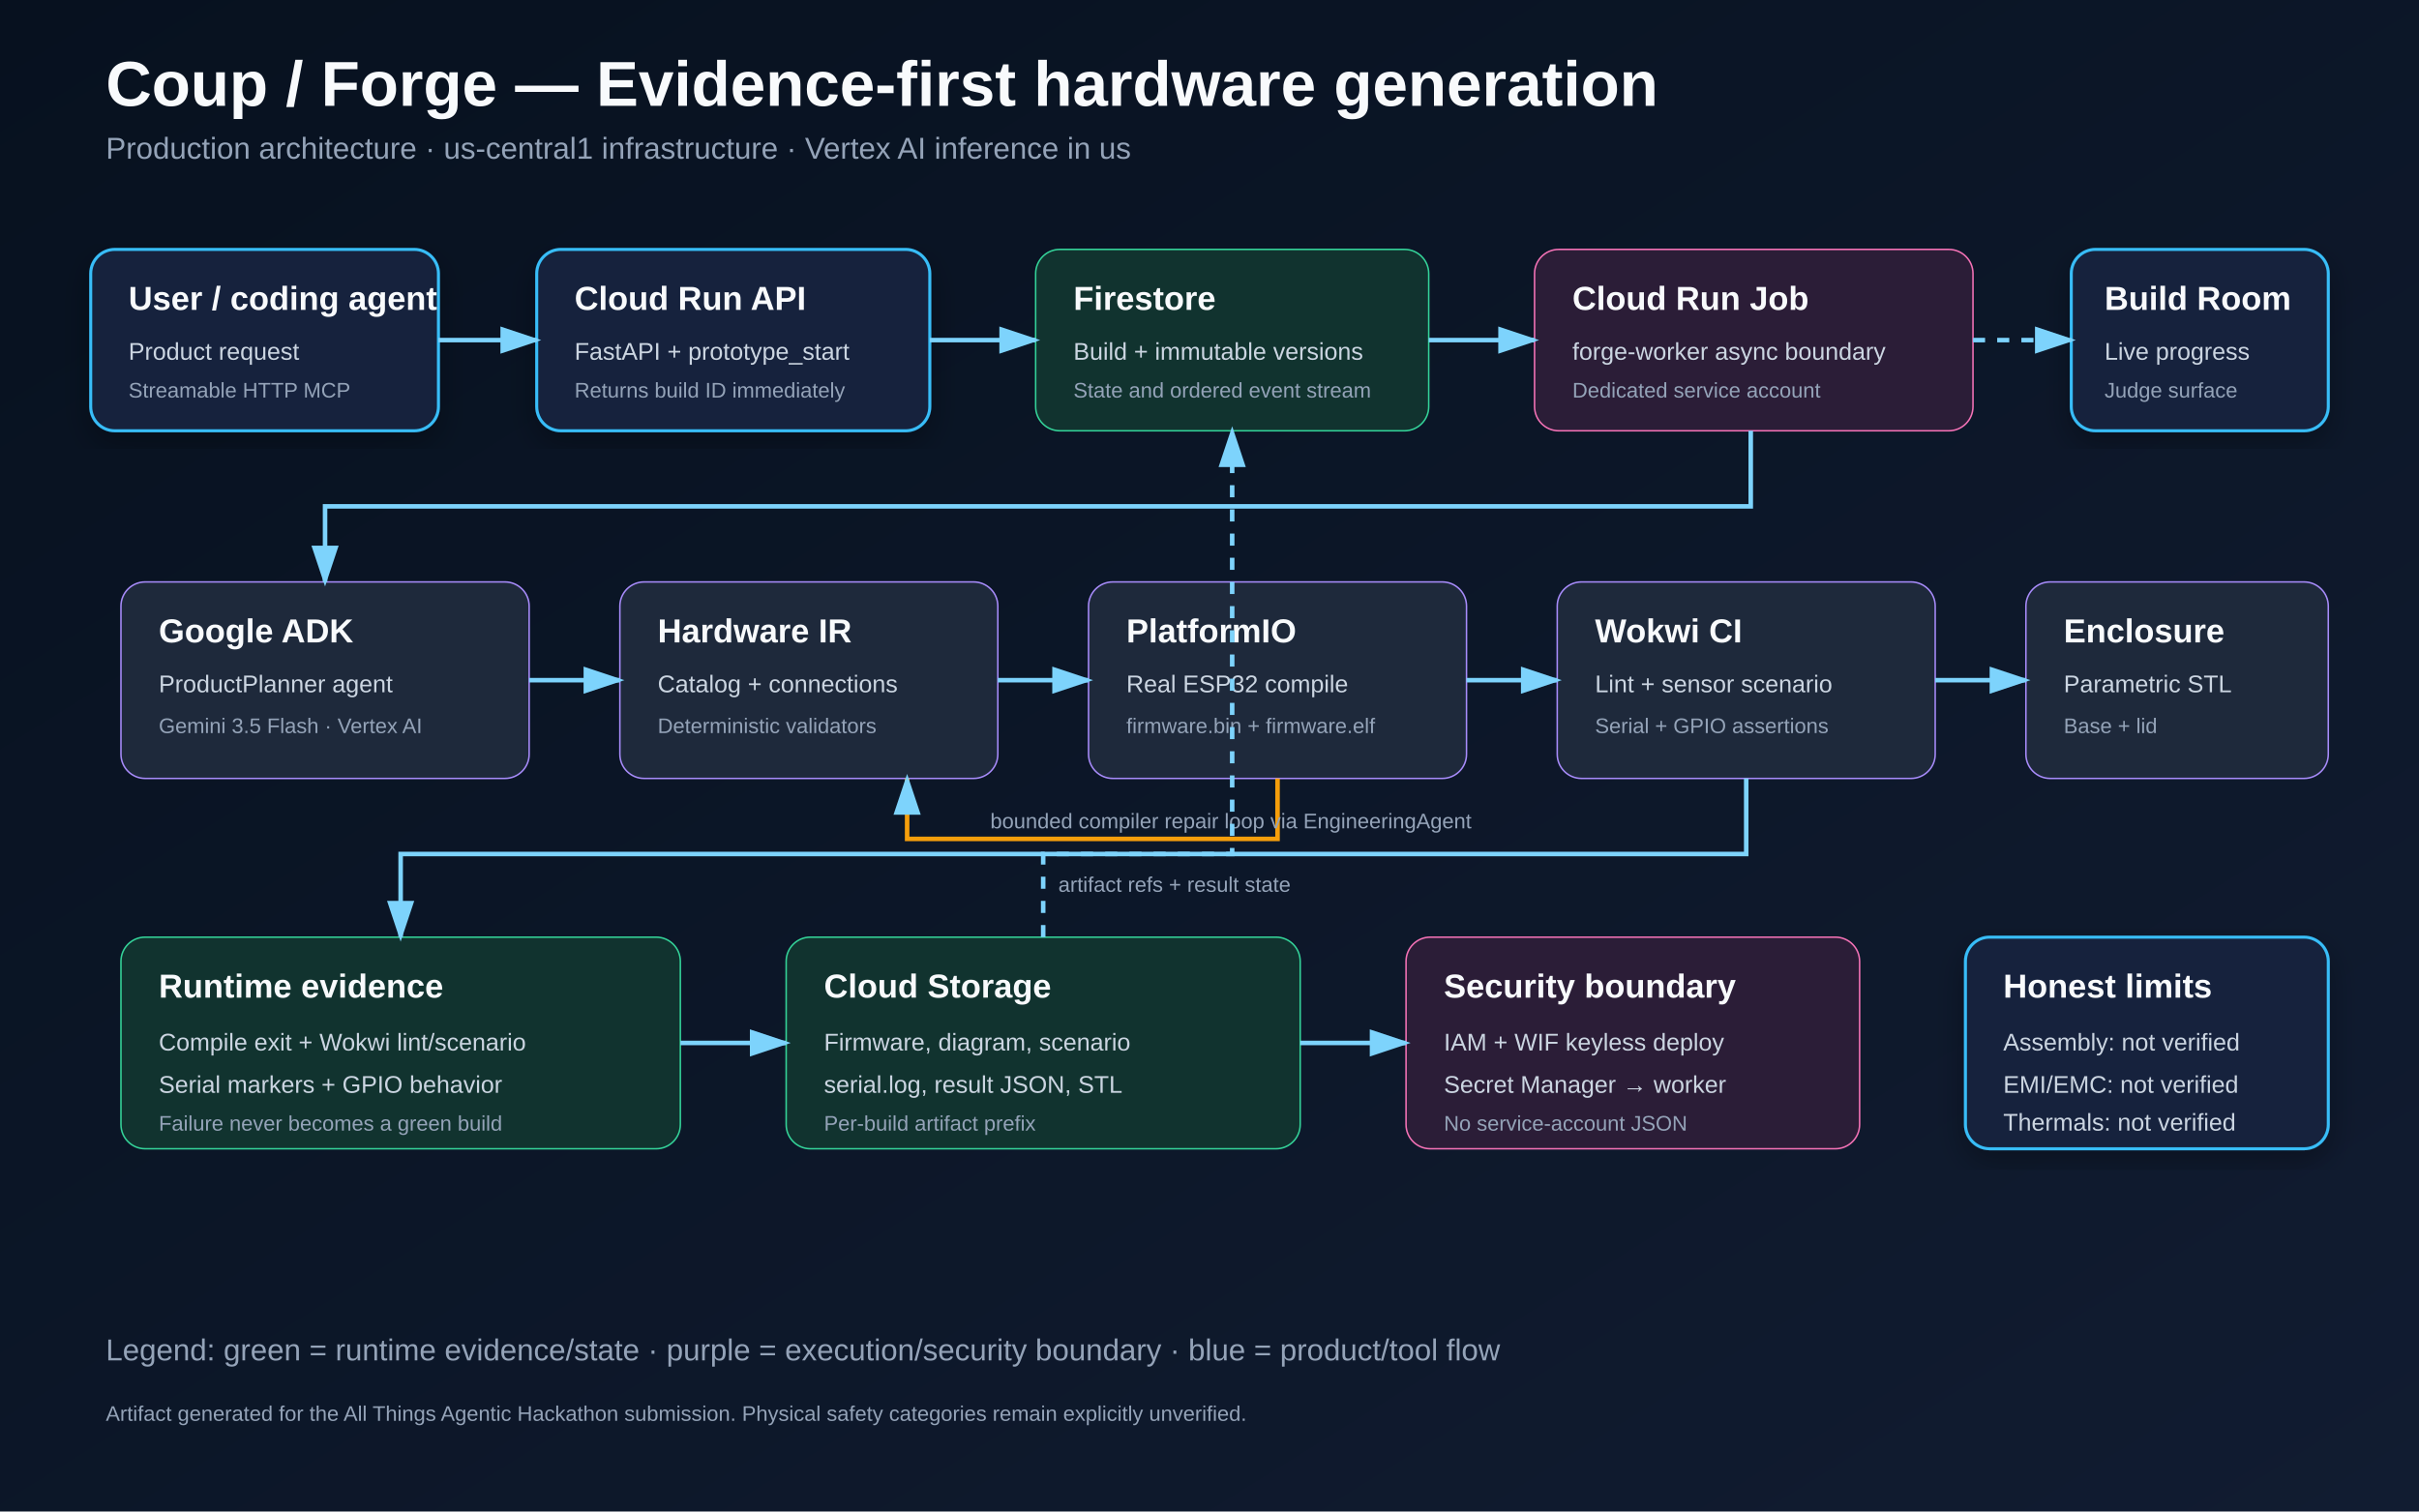
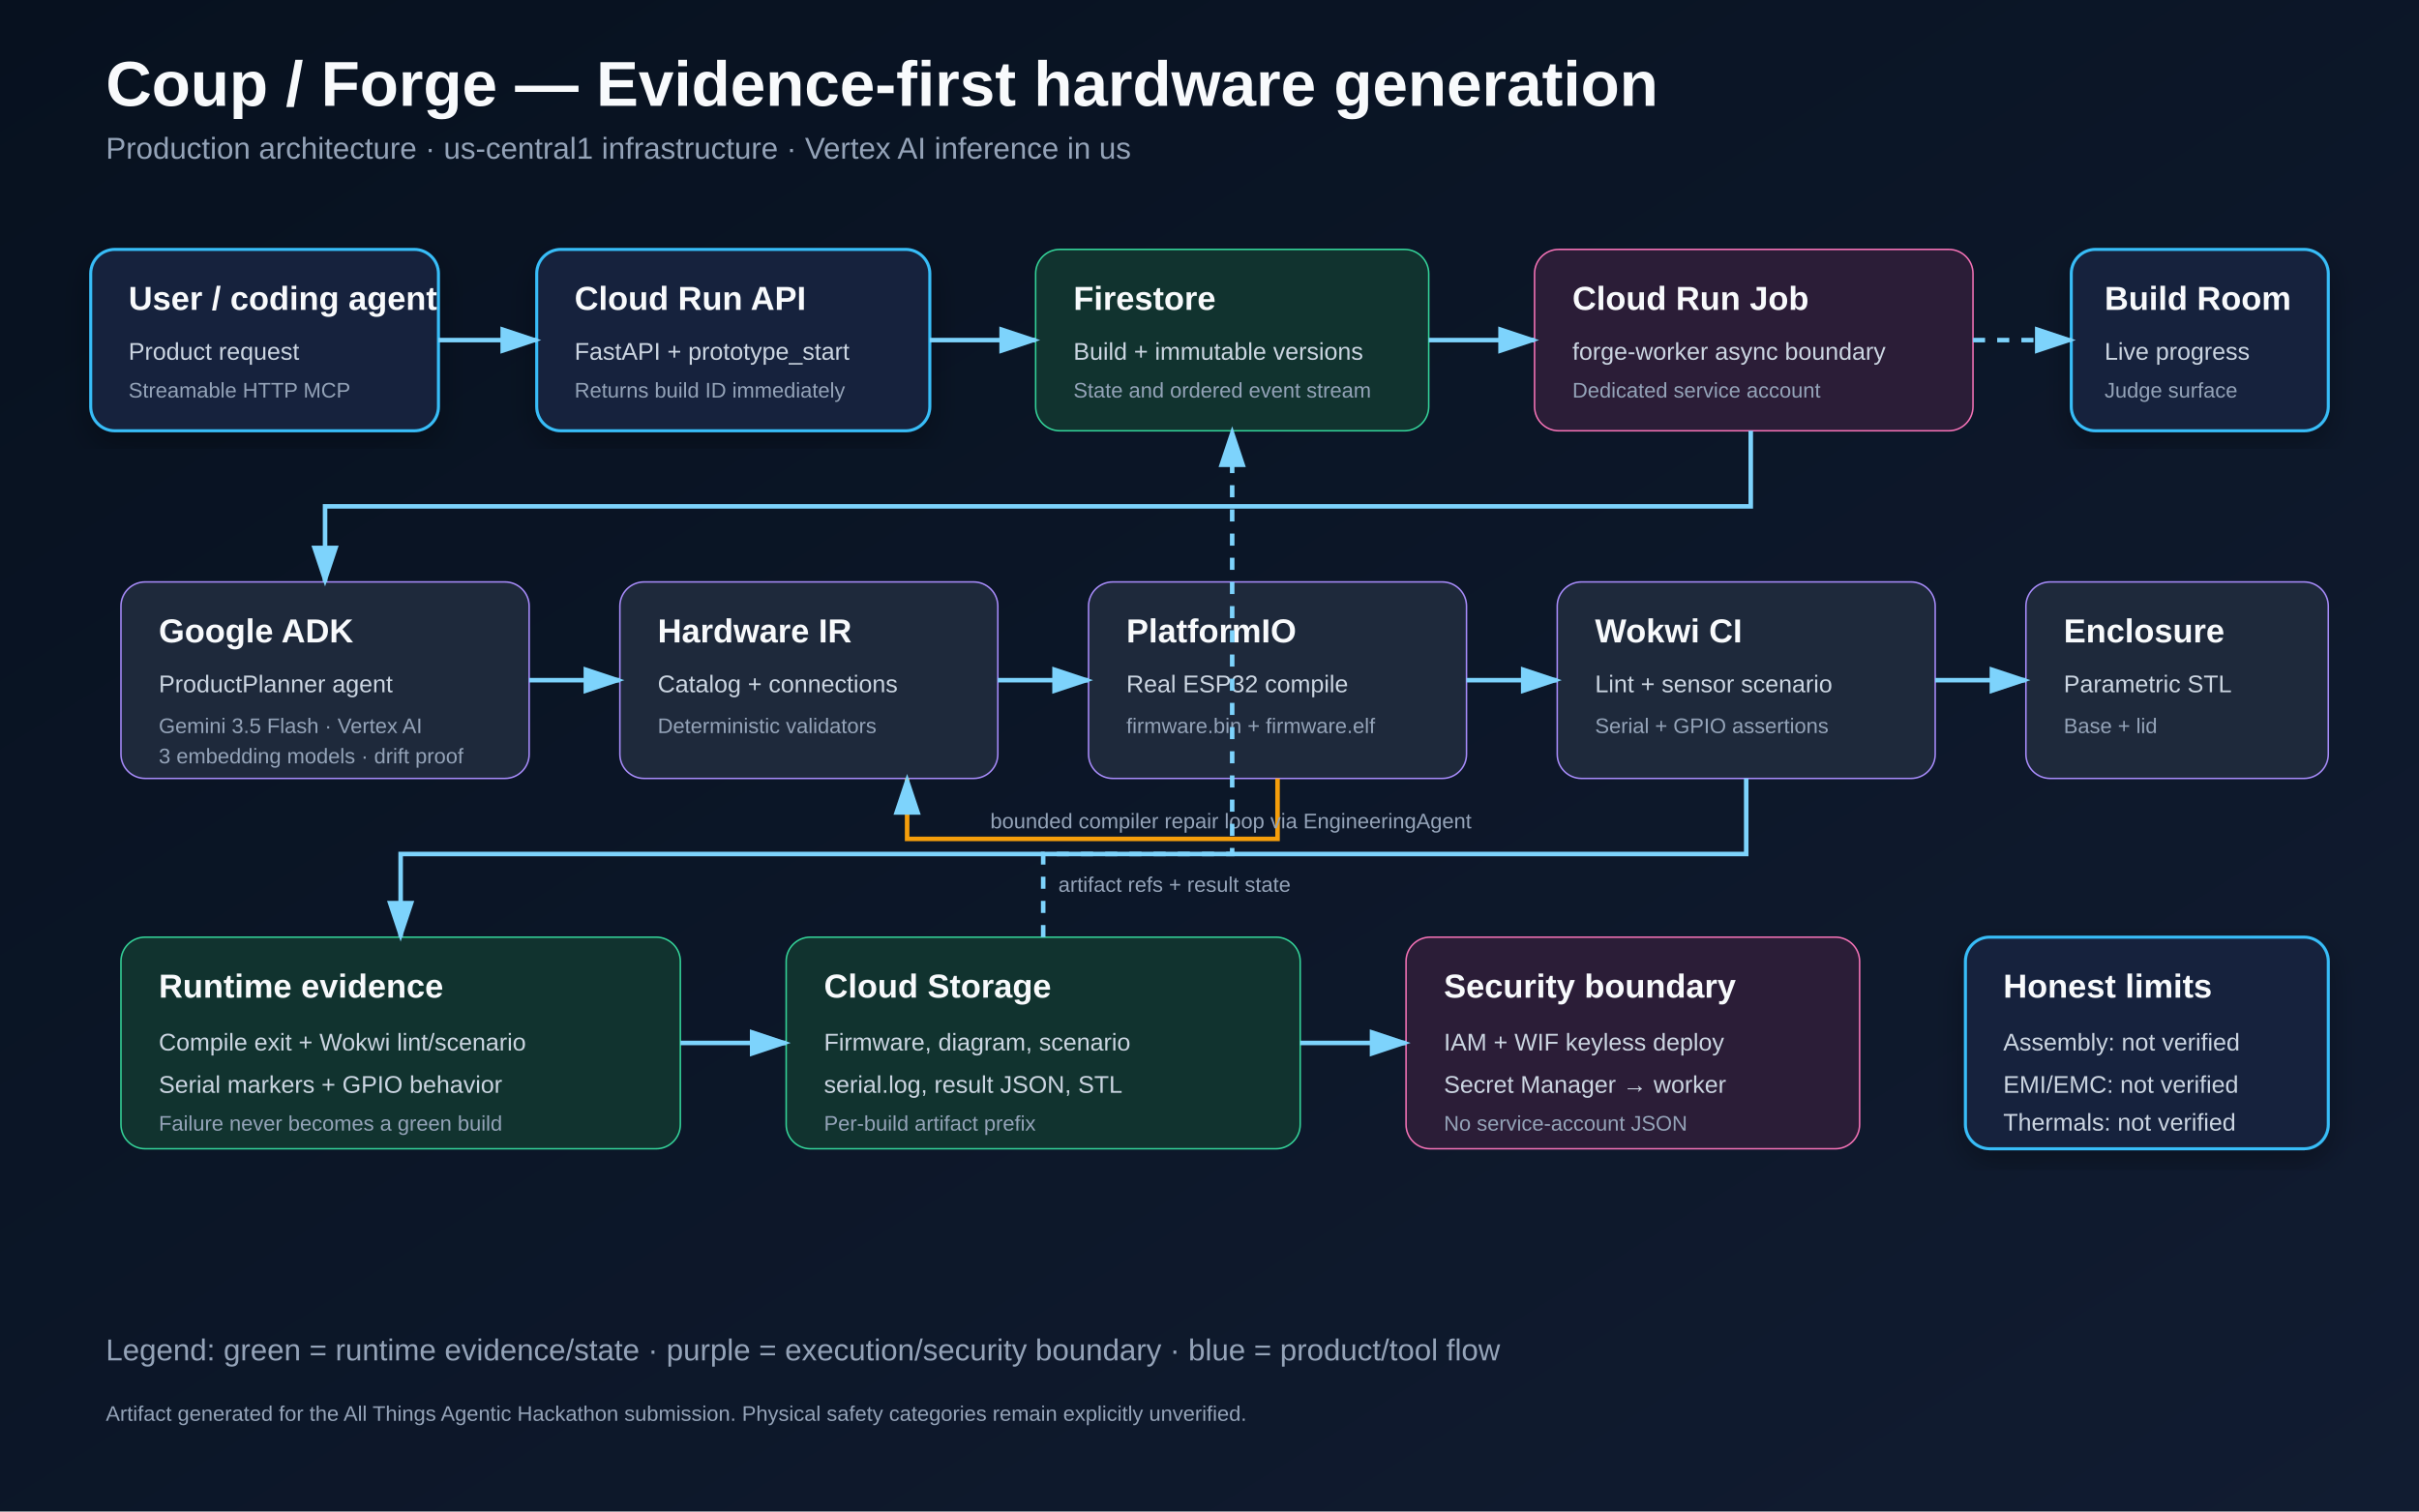
<svg xmlns="http://www.w3.org/2000/svg" width="1600" height="1000" viewBox="0 0 1600 1000">
  <defs>
    <linearGradient id="bg" x1="0" y1="0" x2="1" y2="1">
      <stop stop-color="#07111f" />
      <stop offset="1" stop-color="#111c31" />
    </linearGradient>
    <filter id="shadow">
      <feDropShadow dx="0" dy="8" stdDeviation="10" flood-opacity=".3" />
    </filter>
    <marker id="arrow" markerWidth="10" markerHeight="10" refX="8" refY="3" orient="auto">
      <path d="M0,0 L0,6 L9,3 z" fill="#7dd3fc" />
    </marker>
    <style>
      .title{font:700 42px Arial;fill:#f8fafc}.sub{font:20px Arial;fill:#94a3b8}.box{fill:#13243d;stroke:#38bdf8;stroke-width:2;rx:16;filter:url(#shadow)}
      .tool{fill:#1e293b;stroke:#a78bfa}.evidence{fill:#11332f;stroke:#34d399}.boundary{fill:#2b1d37;stroke:#f472b6}
      .h{font:700 22px Arial;fill:#f8fafc}.p{font:16px Arial;fill:#cbd5e1}.small{font:14px Arial;fill:#94a3b8}
      .line{stroke:#7dd3fc;stroke-width:3;fill:none;marker-end:url(#arrow)}.dash{stroke-dasharray:8 8}
    </style>
  </defs>
  <rect width="1600" height="1000" fill="url(#bg)" />
  <text x="70" y="70" class="title">Coup / Forge — Evidence-first hardware generation</text>
  <text x="70" y="105" class="sub">Production architecture · us-central1 infrastructure · Vertex AI inference in us</text>
  <rect x="60" y="165" width="230" height="120" class="box" />
  <text x="85" y="205" class="h">User / coding agent</text>
  <text x="85" y="238" class="p">Product request</text>
  <text x="85" y="263" class="small">Streamable HTTP MCP</text>
  <rect x="355" y="165" width="260" height="120" class="box" />
  <text x="380" y="205" class="h">Cloud Run API</text>
  <text x="380" y="238" class="p">FastAPI + prototype_start</text>
  <text x="380" y="263" class="small">Returns build ID immediately</text>
  <rect x="685" y="165" width="260" height="120" class="evidence" rx="16" />
  <text x="710" y="205" class="h">Firestore</text>
  <text x="710" y="238" class="p">Build + immutable versions</text>
  <text x="710" y="263" class="small">State and ordered event stream</text>
  <rect x="1015" y="165" width="290" height="120" class="boundary" rx="16" />
  <text x="1040" y="205" class="h">Cloud Run Job</text>
  <text x="1040" y="238" class="p">forge-worker async boundary</text>
  <text x="1040" y="263" class="small">Dedicated service account</text>
  <rect x="1370" y="165" width="170" height="120" class="box" />
  <text x="1392" y="205" class="h">Build Room</text>
  <text x="1392" y="238" class="p">Live progress</text>
  <text x="1392" y="263" class="small">Judge surface</text>
  <path d="M290 225H355" class="line" />
  <path d="M615 225H685" class="line" />
  <path d="M945 225H1015" class="line" />
  <path d="M1305 225H1370" class="line dash" />
  <rect x="80" y="385" width="270" height="130" class="tool" rx="16" />
  <text x="105" y="425" class="h">Google ADK</text>
  <text x="105" y="458" class="p">ProductPlanner agent</text>
  <text x="105" y="485" class="small">Gemini 3.5 Flash · Vertex AI</text>
+   <text x="105" y="505" class="small">3 embedding models · drift proof</text>
  <rect x="410" y="385" width="250" height="130" class="tool" rx="16" />
  <text x="435" y="425" class="h">Hardware IR</text>
  <text x="435" y="458" class="p">Catalog + connections</text>
  <text x="435" y="485" class="small">Deterministic validators</text>
  <rect x="720" y="385" width="250" height="130" class="tool" rx="16" />
  <text x="745" y="425" class="h">PlatformIO</text>
  <text x="745" y="458" class="p">Real ESP32 compile</text>
  <text x="745" y="485" class="small">firmware.bin + firmware.elf</text>
  <rect x="1030" y="385" width="250" height="130" class="tool" rx="16" />
  <text x="1055" y="425" class="h">Wokwi CI</text>
  <text x="1055" y="458" class="p">Lint + sensor scenario</text>
  <text x="1055" y="485" class="small">Serial + GPIO assertions</text>
  <rect x="1340" y="385" width="200" height="130" class="tool" rx="16" />
  <text x="1365" y="425" class="h">Enclosure</text>
  <text x="1365" y="458" class="p">Parametric STL</text>
  <text x="1365" y="485" class="small">Base + lid</text>
  <path d="M1158 285V335H215V385" class="line" />
  <path d="M350 450H410" class="line" />
  <path d="M660 450H720" class="line" />
  <path d="M970 450H1030" class="line" />
  <path d="M1280 450H1340" class="line" />
  <rect x="80" y="620" width="370" height="140" class="evidence" rx="16" />
  <text x="105" y="660" class="h">Runtime evidence</text>
  <text x="105" y="695" class="p">Compile exit + Wokwi lint/scenario</text>
  <text x="105" y="723" class="p">Serial markers + GPIO behavior</text>
  <text x="105" y="748" class="small">Failure never becomes a green build</text>
  <rect x="520" y="620" width="340" height="140" class="evidence" rx="16" />
  <text x="545" y="660" class="h">Cloud Storage</text>
  <text x="545" y="695" class="p">Firmware, diagram, scenario</text>
  <text x="545" y="723" class="p">serial.log, result JSON, STL</text>
  <text x="545" y="748" class="small">Per-build artifact prefix</text>
  <rect x="930" y="620" width="300" height="140" class="boundary" rx="16" />
  <text x="955" y="660" class="h">Security boundary</text>
  <text x="955" y="695" class="p">IAM + WIF keyless deploy</text>
  <text x="955" y="723" class="p">Secret Manager → worker</text>
  <text x="955" y="748" class="small">No service-account JSON</text>
  <rect x="1300" y="620" width="240" height="140" class="box" />
  <text x="1325" y="660" class="h">Honest limits</text>
  <text x="1325" y="695" class="p">Assembly: not verified</text>
  <text x="1325" y="723" class="p">EMI/EMC: not verified</text>
  <text x="1325" y="748" class="p">Thermals: not verified</text>
  <path d="M1155 515V565H265V620" class="line" />
  <path d="M450 690H520" class="line" />
  <path d="M860 690H930" class="line" />
  <path d="M845 515V555H600V515" stroke="#f59e0b" stroke-width="3" fill="none" marker-end="url(#arrow)" />
  <text x="655" y="548" class="small" fill="#fbbf24">bounded compiler repair loop via EngineeringAgent</text>
  <path d="M690 620V565H815V285" class="line dash" />
  <text x="700" y="590" class="small">artifact refs + result state</text>
  <text x="70" y="900" class="sub">Legend: green = runtime evidence/state · purple = execution/security boundary · blue = product/tool flow</text>
  <text x="70" y="940" class="small">Artifact generated for the All Things Agentic Hackathon submission. Physical safety categories remain explicitly unverified.</text>
</svg>
